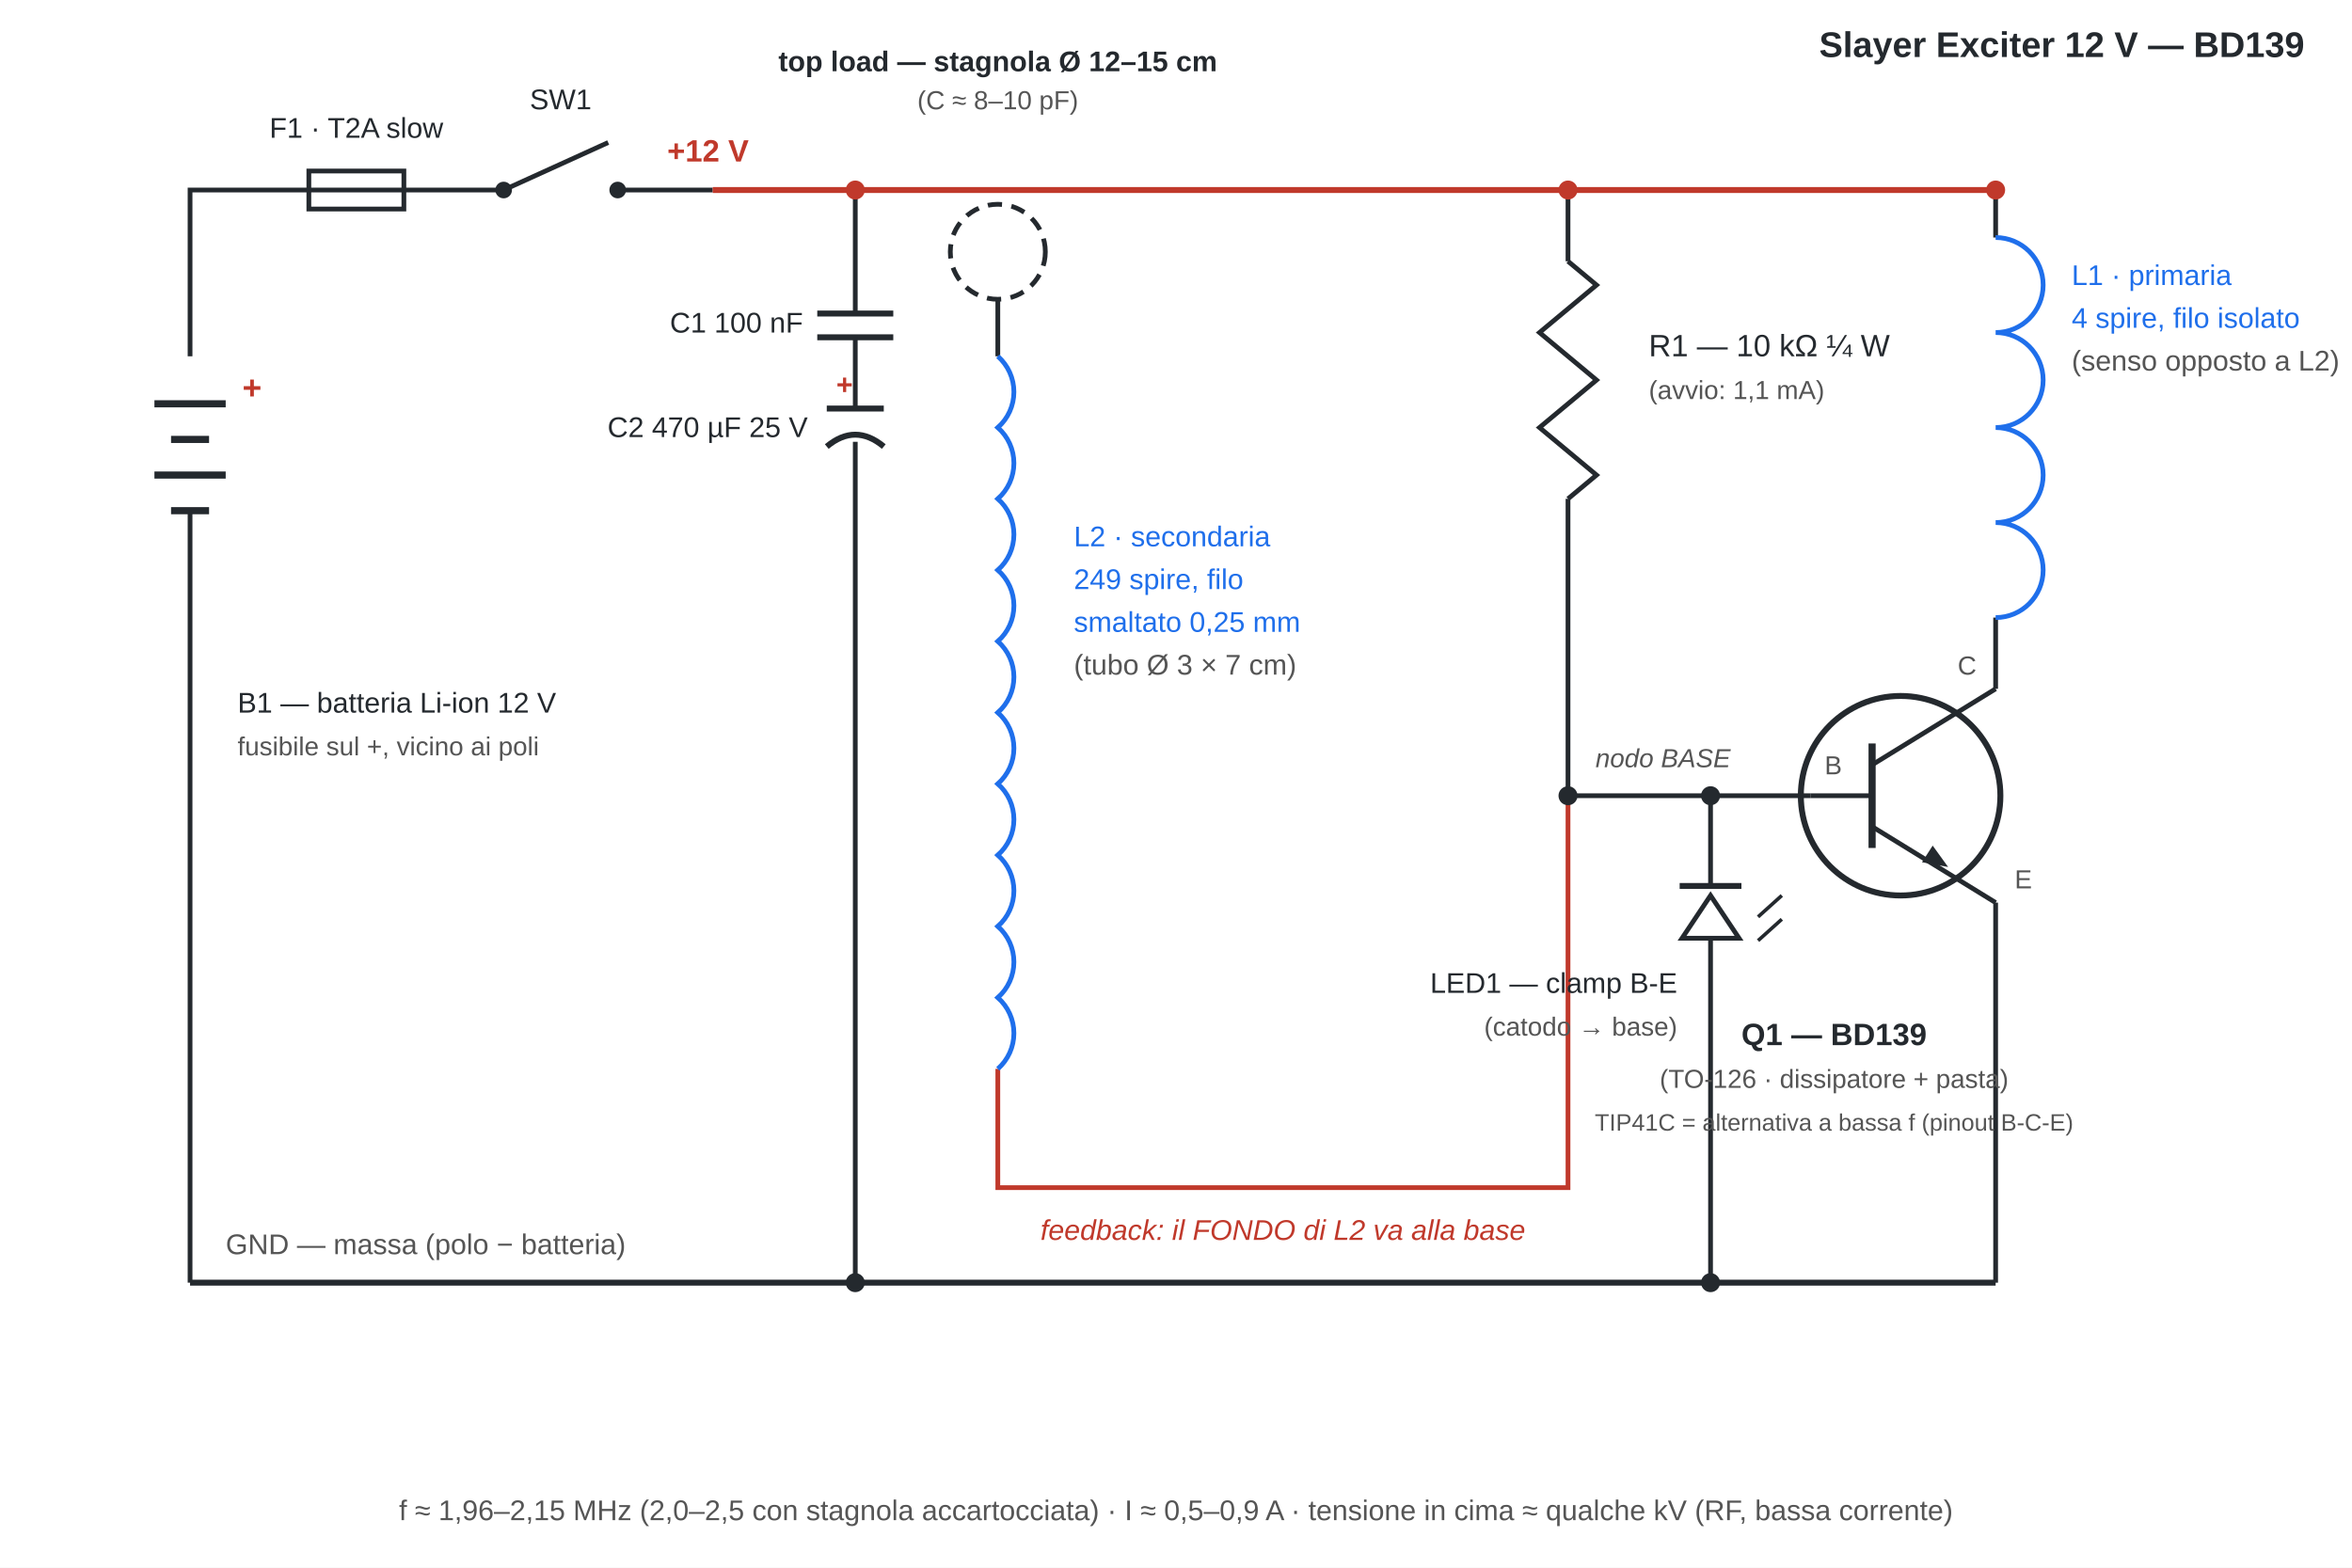
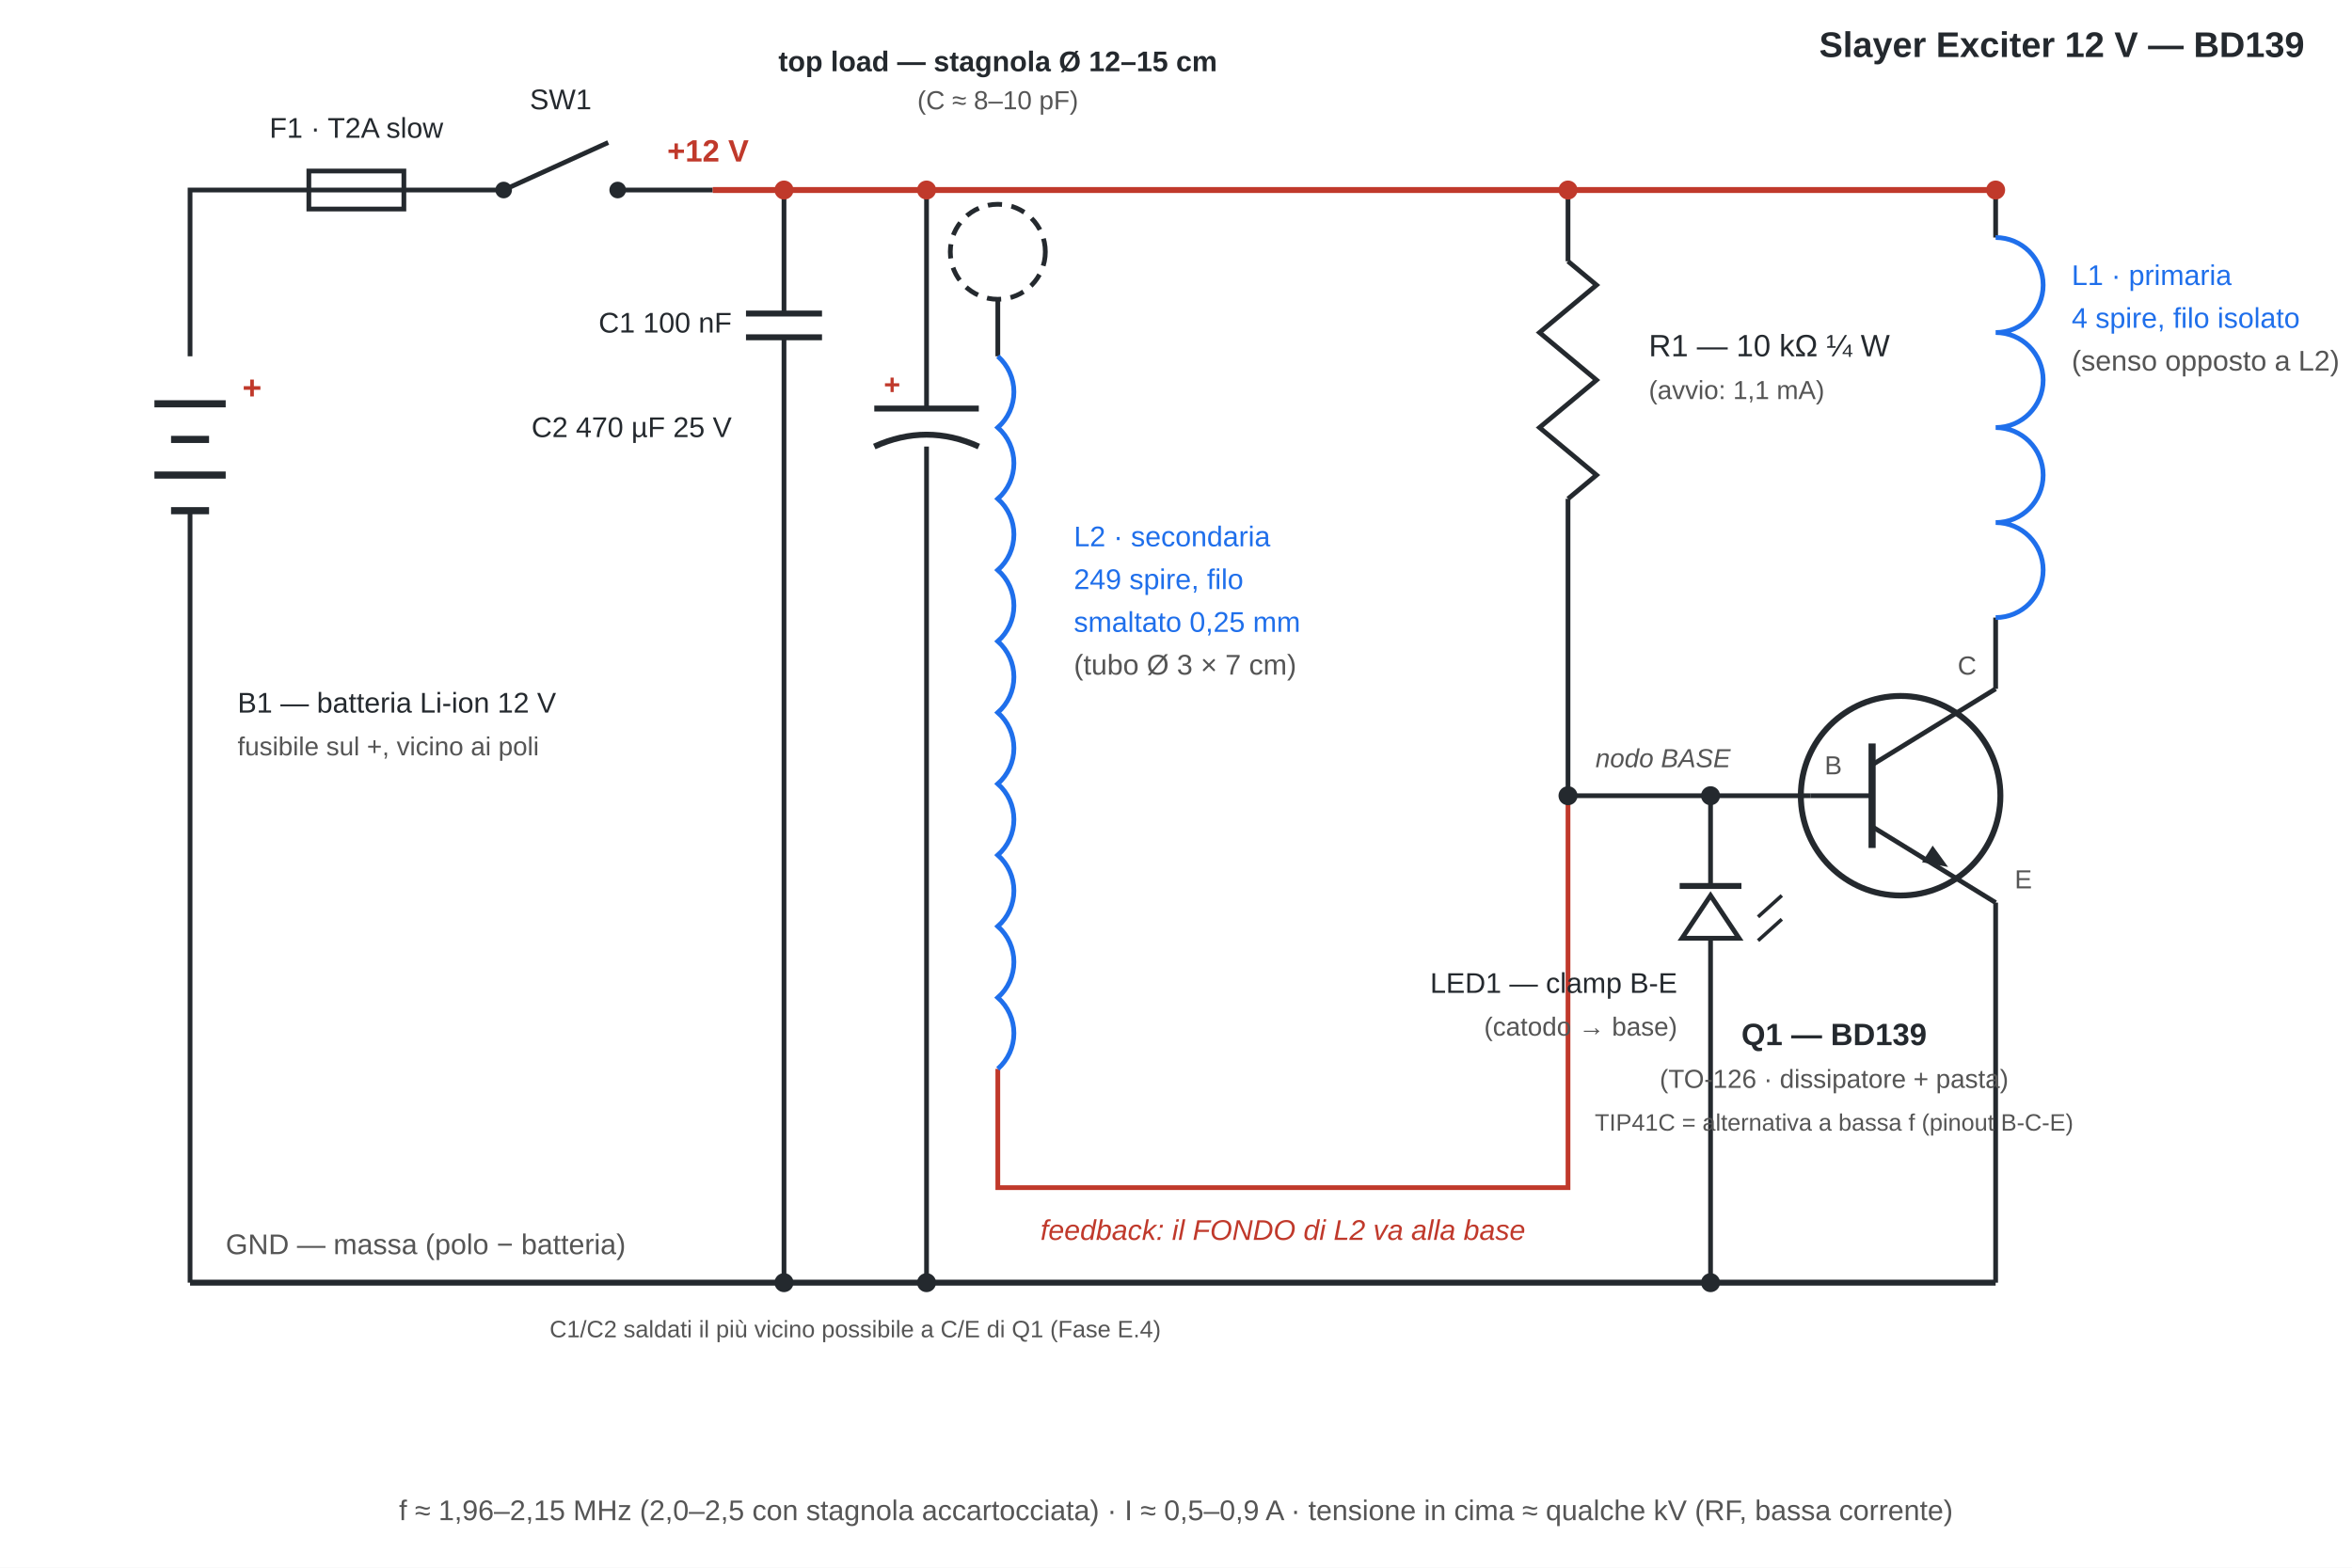
<svg xmlns="http://www.w3.org/2000/svg" viewBox="0 0 990 660" font-family="system-ui, Segoe UI, Arial, sans-serif">
  <rect x="0" y="0" width="990" height="660" fill="#ffffff" />
  <path d="M80,150 V80 H130" stroke="#24292e" stroke-width="2" fill="none" />
  <path d="M170,80 H210" stroke="#24292e" stroke-width="2" fill="none" />
  <path d="M260,80 H300" stroke="#24292e" stroke-width="2" fill="none" />
  <path d="M300,80 H840" stroke="#c0392b" stroke-width="2.5" fill="none" />
-   <path d="M360,80 V132 M360,142 V172 M360,186 V540" stroke="#24292e" stroke-width="2" fill="none" />
+   <path d="M330,80 V132 M330,142 V540" stroke="#24292e" stroke-width="2" fill="none" />
+   <path d="M390,80 V172 M390,188 V540" stroke="#24292e" stroke-width="2" fill="none" />
  <path d="M660,80 V110" stroke="#24292e" stroke-width="2" fill="none" />
  <path d="M660,210 V335" stroke="#24292e" stroke-width="2" fill="none" />
  <path d="M660,335 H762" stroke="#24292e" stroke-width="2" fill="none" />
  <path d="M720,335 V373 M720,395 V540" stroke="#24292e" stroke-width="2" fill="none" />
  <path d="M840,80 V100 M840,260 V290" stroke="#24292e" stroke-width="2" fill="none" />
  <path d="M788,322 L840,290" stroke="#24292e" stroke-width="2" fill="none" />
  <path d="M788,348 L840,380 M840,380 V540" stroke="#24292e" stroke-width="2" fill="none" />
  <path d="M420,126 V150" stroke="#24292e" stroke-width="2" fill="none" />
  <path d="M420,450 V500 H660 V335" stroke="#c0392b" stroke-width="2" fill="none" />
  <path d="M80,540 H840" stroke="#24292e" stroke-width="2.5" fill="none" />
  <path d="M80,215 V540" stroke="#24292e" stroke-width="2" fill="none" />
  <line x1="65" y1="170" x2="95" y2="170" stroke="#24292e" stroke-width="3" />
  <line x1="72" y1="185" x2="88" y2="185" stroke="#24292e" stroke-width="3" />
  <line x1="65" y1="200" x2="95" y2="200" stroke="#24292e" stroke-width="3" />
  <line x1="72" y1="215" x2="88" y2="215" stroke="#24292e" stroke-width="3" />
  <text x="102" y="168" font-size="14" fill="#c0392b" font-weight="bold">+</text>
  <rect x="130" y="72" width="40" height="16" fill="#fff" stroke="#24292e" stroke-width="2" />
  <line x1="130" y1="80" x2="170" y2="80" stroke="#24292e" stroke-width="2" />
  <text x="150" y="58" font-size="12" fill="#24292e" text-anchor="middle">F1 · T2A slow</text>
  <circle cx="212" cy="80" r="3.5" fill="#24292e" />
  <line x1="212" y1="80" x2="256" y2="60" stroke="#24292e" stroke-width="2" />
  <circle cx="260" cy="80" r="3.5" fill="#24292e" />
  <text x="236" y="46" font-size="12" fill="#24292e" text-anchor="middle">SW1</text>
-   <line x1="344" y1="132" x2="376" y2="132" stroke="#24292e" stroke-width="2.5" />
-   <line x1="344" y1="142" x2="376" y2="142" stroke="#24292e" stroke-width="2.5" />
-   <text x="338" y="140" font-size="12" fill="#24292e" text-anchor="end">C1 100 nF</text>
-   <line x1="348" y1="172" x2="372" y2="172" stroke="#24292e" stroke-width="2.5" />
-   <path d="M348,188 Q360,178 372,188" stroke="#24292e" stroke-width="2.5" fill="none" />
-   <text x="352" y="166" font-size="12" fill="#c0392b" font-weight="bold">+</text>
-   <text x="340" y="184" font-size="12" fill="#24292e" text-anchor="end">C2 470 µF 25 V</text>
+   <line x1="314" y1="132" x2="346" y2="132" stroke="#24292e" stroke-width="2.5" />
+   <line x1="314" y1="142" x2="346" y2="142" stroke="#24292e" stroke-width="2.5" />
+   <text x="308" y="140" font-size="12" fill="#24292e" text-anchor="end">C1 100 nF</text>
+   <line x1="368" y1="172" x2="412" y2="172" stroke="#24292e" stroke-width="2.5" />
+   <path d="M368,188 Q390,178 412,188" stroke="#24292e" stroke-width="2.5" fill="none" />
+   <text x="372" y="166" font-size="12" fill="#c0392b" font-weight="bold">+</text>
+   <text x="308" y="184" font-size="12" fill="#24292e" text-anchor="end">C2 470 µF 25 V</text>
+   <text x="360" y="563" font-size="10" fill="#555" text-anchor="middle">C1/C2 saldati il più vicino possibile a C/E di Q1 (Fase E.4)</text>
  <path d="M660,110 l12,10 l-24,20 l24,20 l-24,20 l24,20 l-12,10" stroke="#24292e" stroke-width="2" fill="none" />
  <text x="694" y="150" font-size="13" fill="#24292e">R1 — 10 kΩ ¼ W</text>
  <text x="694" y="168" font-size="11" fill="#555">(avvio: 1,1 mA)</text>
  <path d="M840,100 a20,20 0 0 1 0,40 a20,20 0 0 1 0,40 a20,20 0 0 1 0,40 a20,20 0 0 1 0,40" stroke="#1f6feb" stroke-width="2" fill="none" />
  <text x="872" y="120" font-size="12" fill="#1f6feb">L1 · primaria</text>
  <text x="872" y="138" font-size="12" fill="#1f6feb">4 spire, filo isolato</text>
  <text x="872" y="156" font-size="12" fill="#555">(senso opposto a L2)</text>
  <path d="M420,150 a20,20 0 0 1 0,30 a20,20 0 0 1 0,30 a20,20 0 0 1 0,30 a20,20 0 0 1 0,30 a20,20 0 0 1 0,30 a20,20 0 0 1 0,30 a20,20 0 0 1 0,30 a20,20 0 0 1 0,30 a20,20 0 0 1 0,30 a20,20 0 0 1 0,30" stroke="#1f6feb" stroke-width="2" fill="none" />
  <text x="452" y="230" font-size="12" fill="#1f6feb">L2 · secondaria</text>
  <text x="452" y="248" font-size="12" fill="#1f6feb">249 spire, filo</text>
  <text x="452" y="266" font-size="12" fill="#1f6feb">smaltato 0,25 mm</text>
  <text x="452" y="284" font-size="12" fill="#555">(tubo Ø 3 × 7 cm)</text>
  <circle cx="420" cy="106" r="20" fill="#fff" stroke="#24292e" stroke-width="2" stroke-dasharray="6 4" />
  <text x="420" y="30" font-size="12" fill="#24292e" text-anchor="middle" font-weight="bold">top load — stagnola Ø 12–15 cm</text>
  <text x="420" y="46" font-size="11" fill="#555" text-anchor="middle">(C ≈ 8–10 pF)</text>
  <polygon points="708,395 732,395 720,377" fill="none" stroke="#24292e" stroke-width="2" />
  <line x1="707" y1="373" x2="733" y2="373" stroke="#24292e" stroke-width="2.5" />
  <line x1="740" y1="386" x2="750" y2="377" stroke="#24292e" stroke-width="1.5" />
  <line x1="740" y1="396" x2="750" y2="387" stroke="#24292e" stroke-width="1.5" />
  <text x="706" y="418" font-size="12" fill="#24292e" text-anchor="end">LED1 — clamp B-E</text>
  <text x="706" y="436" font-size="11" fill="#555" text-anchor="end">(catodo → base)</text>
  <circle cx="800" cy="335" r="42" fill="none" stroke="#24292e" stroke-width="2.5" />
  <line x1="788" y1="313" x2="788" y2="357" stroke="#24292e" stroke-width="3" />
  <line x1="762" y1="335" x2="788" y2="335" stroke="#24292e" stroke-width="2" />
  <polygon points="820,365 809,363 813.5,356" fill="#24292e" />
  <text x="768" y="326" font-size="11" fill="#555">B</text>
  <text x="824" y="284" font-size="11" fill="#555">C</text>
  <text x="848" y="374" font-size="11" fill="#555">E</text>
  <text x="772" y="440" font-size="13" fill="#24292e" text-anchor="middle" font-weight="bold">Q1 — BD139</text>
  <text x="772" y="458" font-size="11" fill="#555" text-anchor="middle">(TO-126 · dissipatore + pasta)</text>
  <text x="772" y="476" font-size="10" fill="#555" text-anchor="middle">TIP41C = alternativa a bassa f (pinout B-C-E)</text>
-   <circle cx="360" cy="80" r="4" fill="#c0392b" />
+   <circle cx="330" cy="80" r="4" fill="#c0392b" />
+   <circle cx="390" cy="80" r="4" fill="#c0392b" />
  <circle cx="660" cy="80" r="4" fill="#c0392b" />
  <circle cx="840" cy="80" r="4" fill="#c0392b" />
  <circle cx="660" cy="335" r="4" fill="#24292e" />
  <circle cx="720" cy="335" r="4" fill="#24292e" />
-   <circle cx="360" cy="540" r="4" fill="#24292e" />
+   <circle cx="330" cy="540" r="4" fill="#24292e" />
+   <circle cx="390" cy="540" r="4" fill="#24292e" />
  <circle cx="720" cy="540" r="4" fill="#24292e" />
  <text x="298" y="68" font-size="13" fill="#c0392b" text-anchor="middle" font-weight="bold">+12 V</text>
  <text x="700" y="323" font-size="11" fill="#555" text-anchor="middle" font-style="italic">nodo BASE</text>
  <text x="95" y="528" font-size="12" fill="#555">GND — massa (polo − batteria)</text>
  <text x="100" y="300" font-size="12" fill="#24292e">B1 — batteria Li-ion 12 V</text>
  <text x="100" y="318" font-size="11" fill="#555">fusibile sul +, vicino ai poli</text>
  <text x="540" y="522" font-size="12" fill="#c0392b" text-anchor="middle" font-style="italic">feedback: il FONDO di L2 va alla base</text>
  <text x="970" y="24" font-size="15" fill="#24292e" text-anchor="end" font-weight="bold">Slayer Exciter 12 V — BD139</text>
  <text x="495" y="640" font-size="12" fill="#555" text-anchor="middle">f ≈ 1,96–2,15 MHz (2,0–2,5 con stagnola accartocciata) · I ≈ 0,5–0,9 A · tensione in cima ≈ qualche kV (RF, bassa corrente)</text>
</svg>
